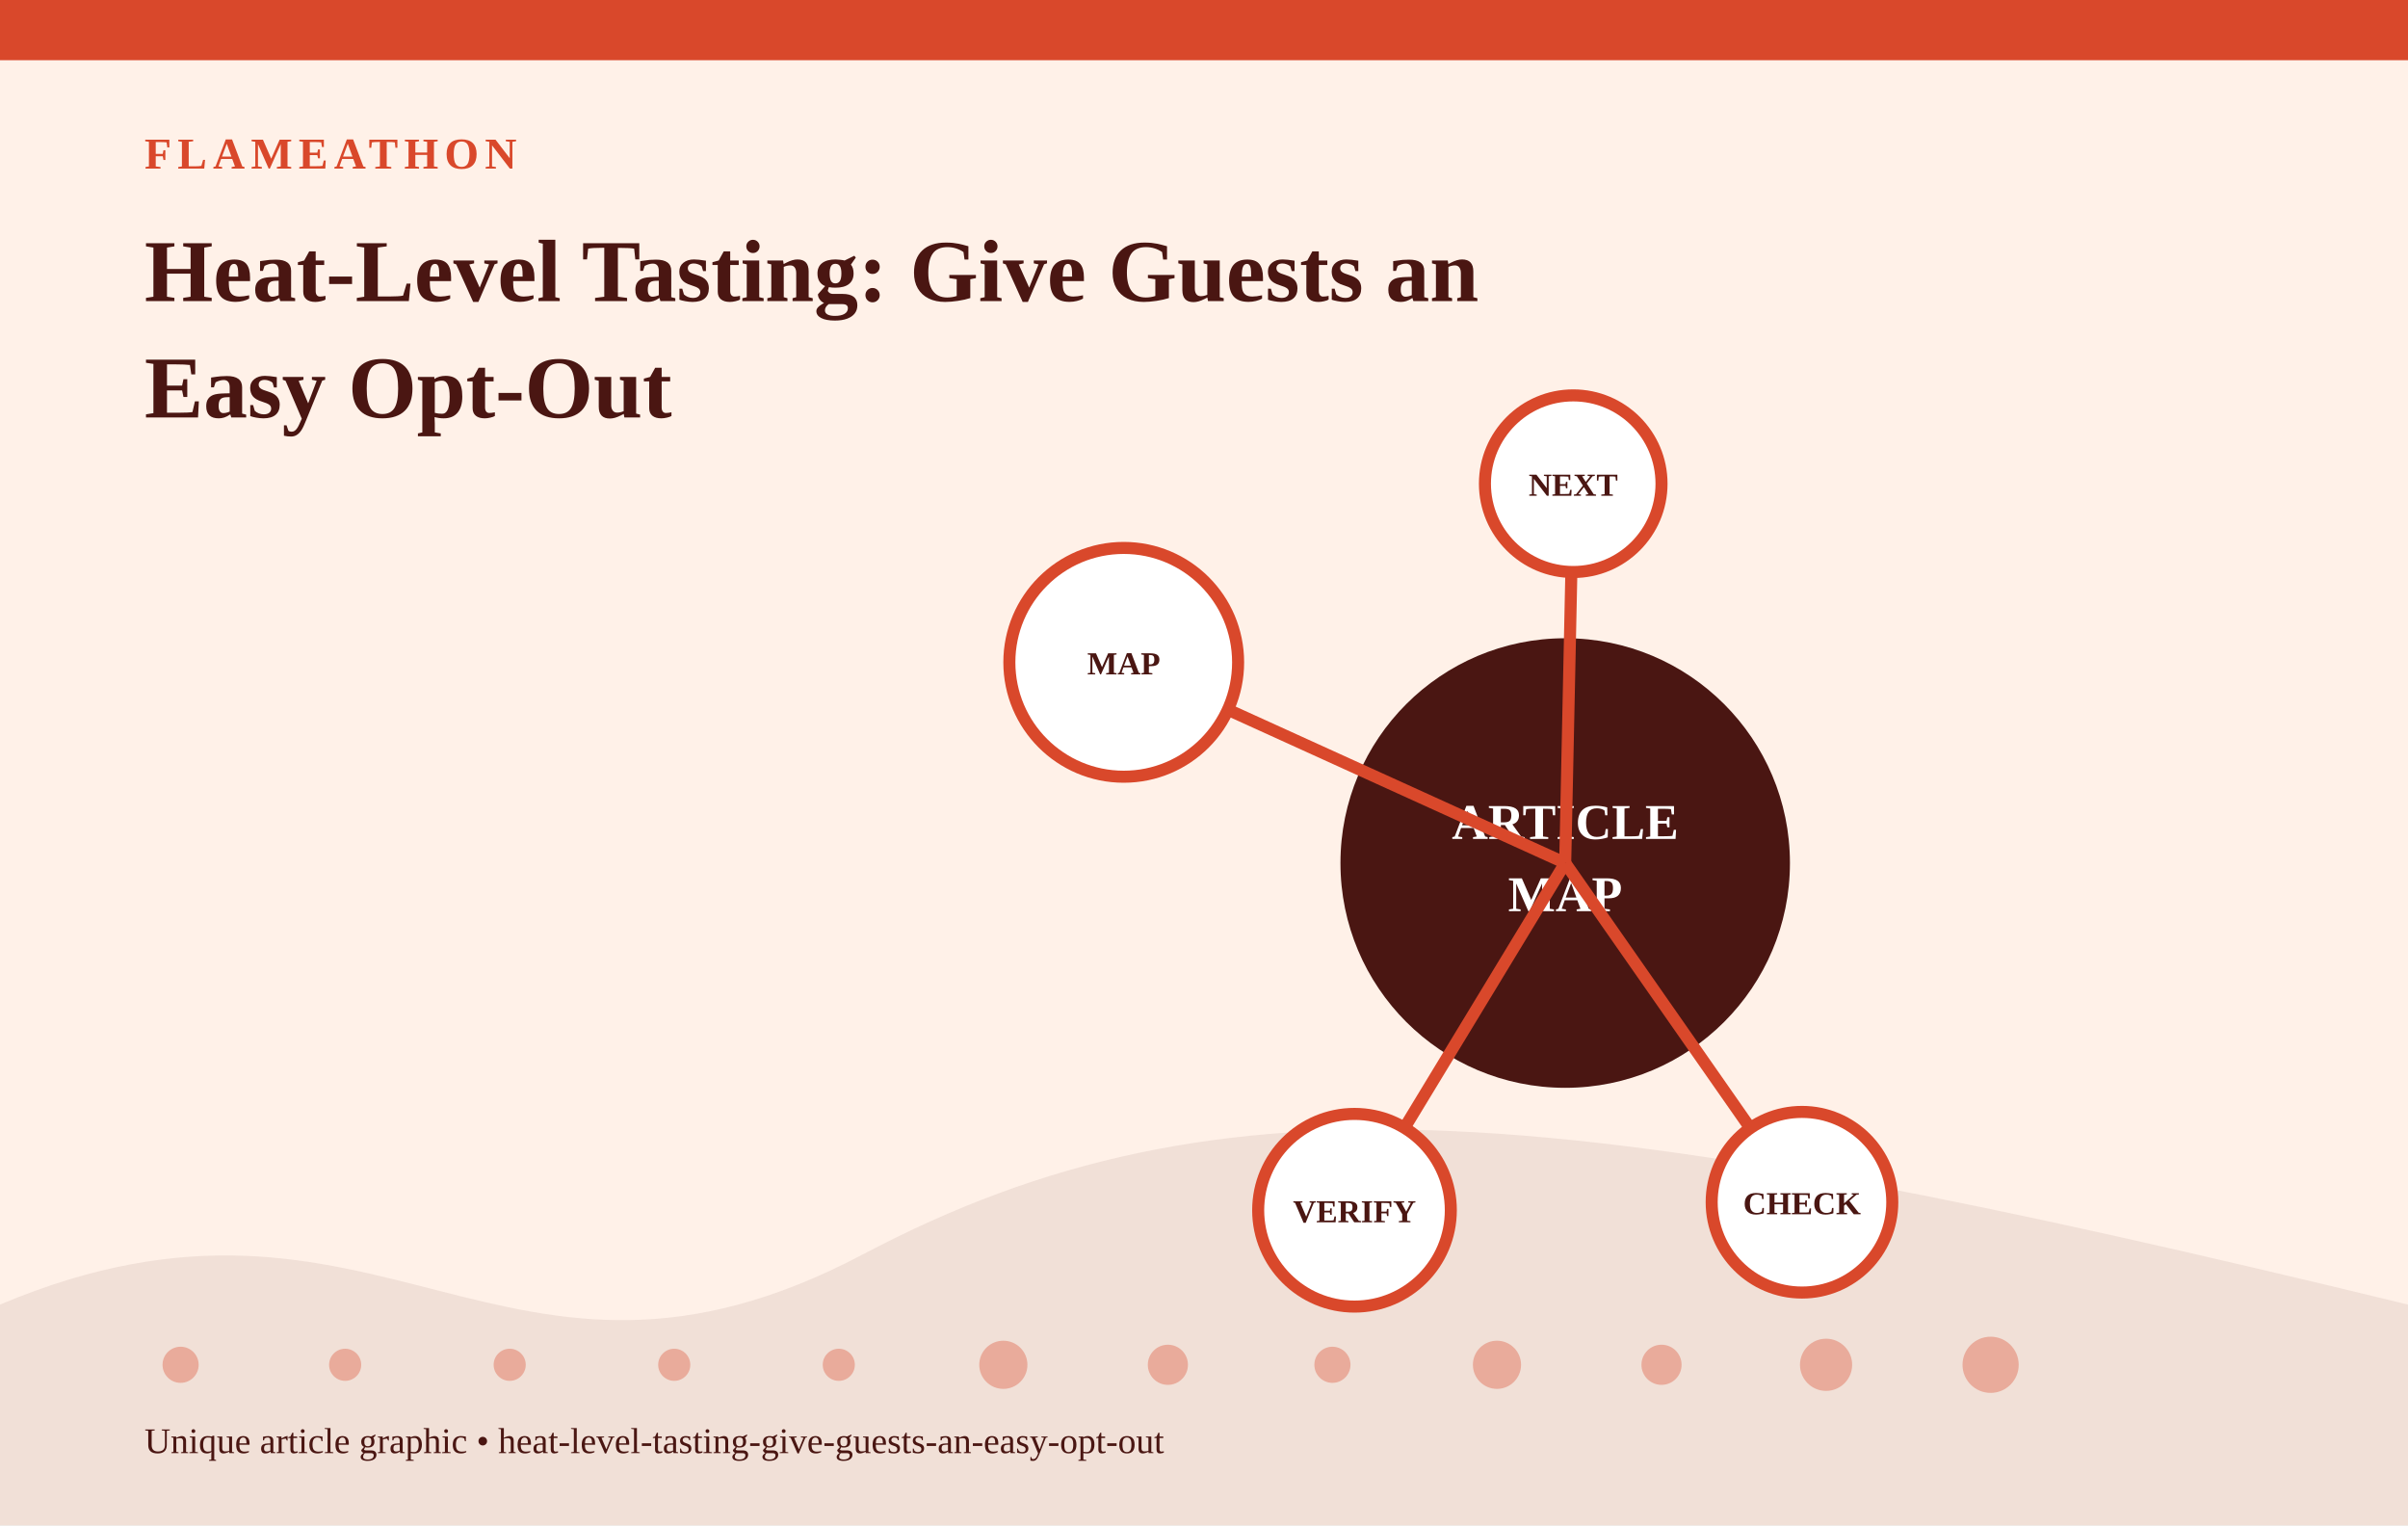
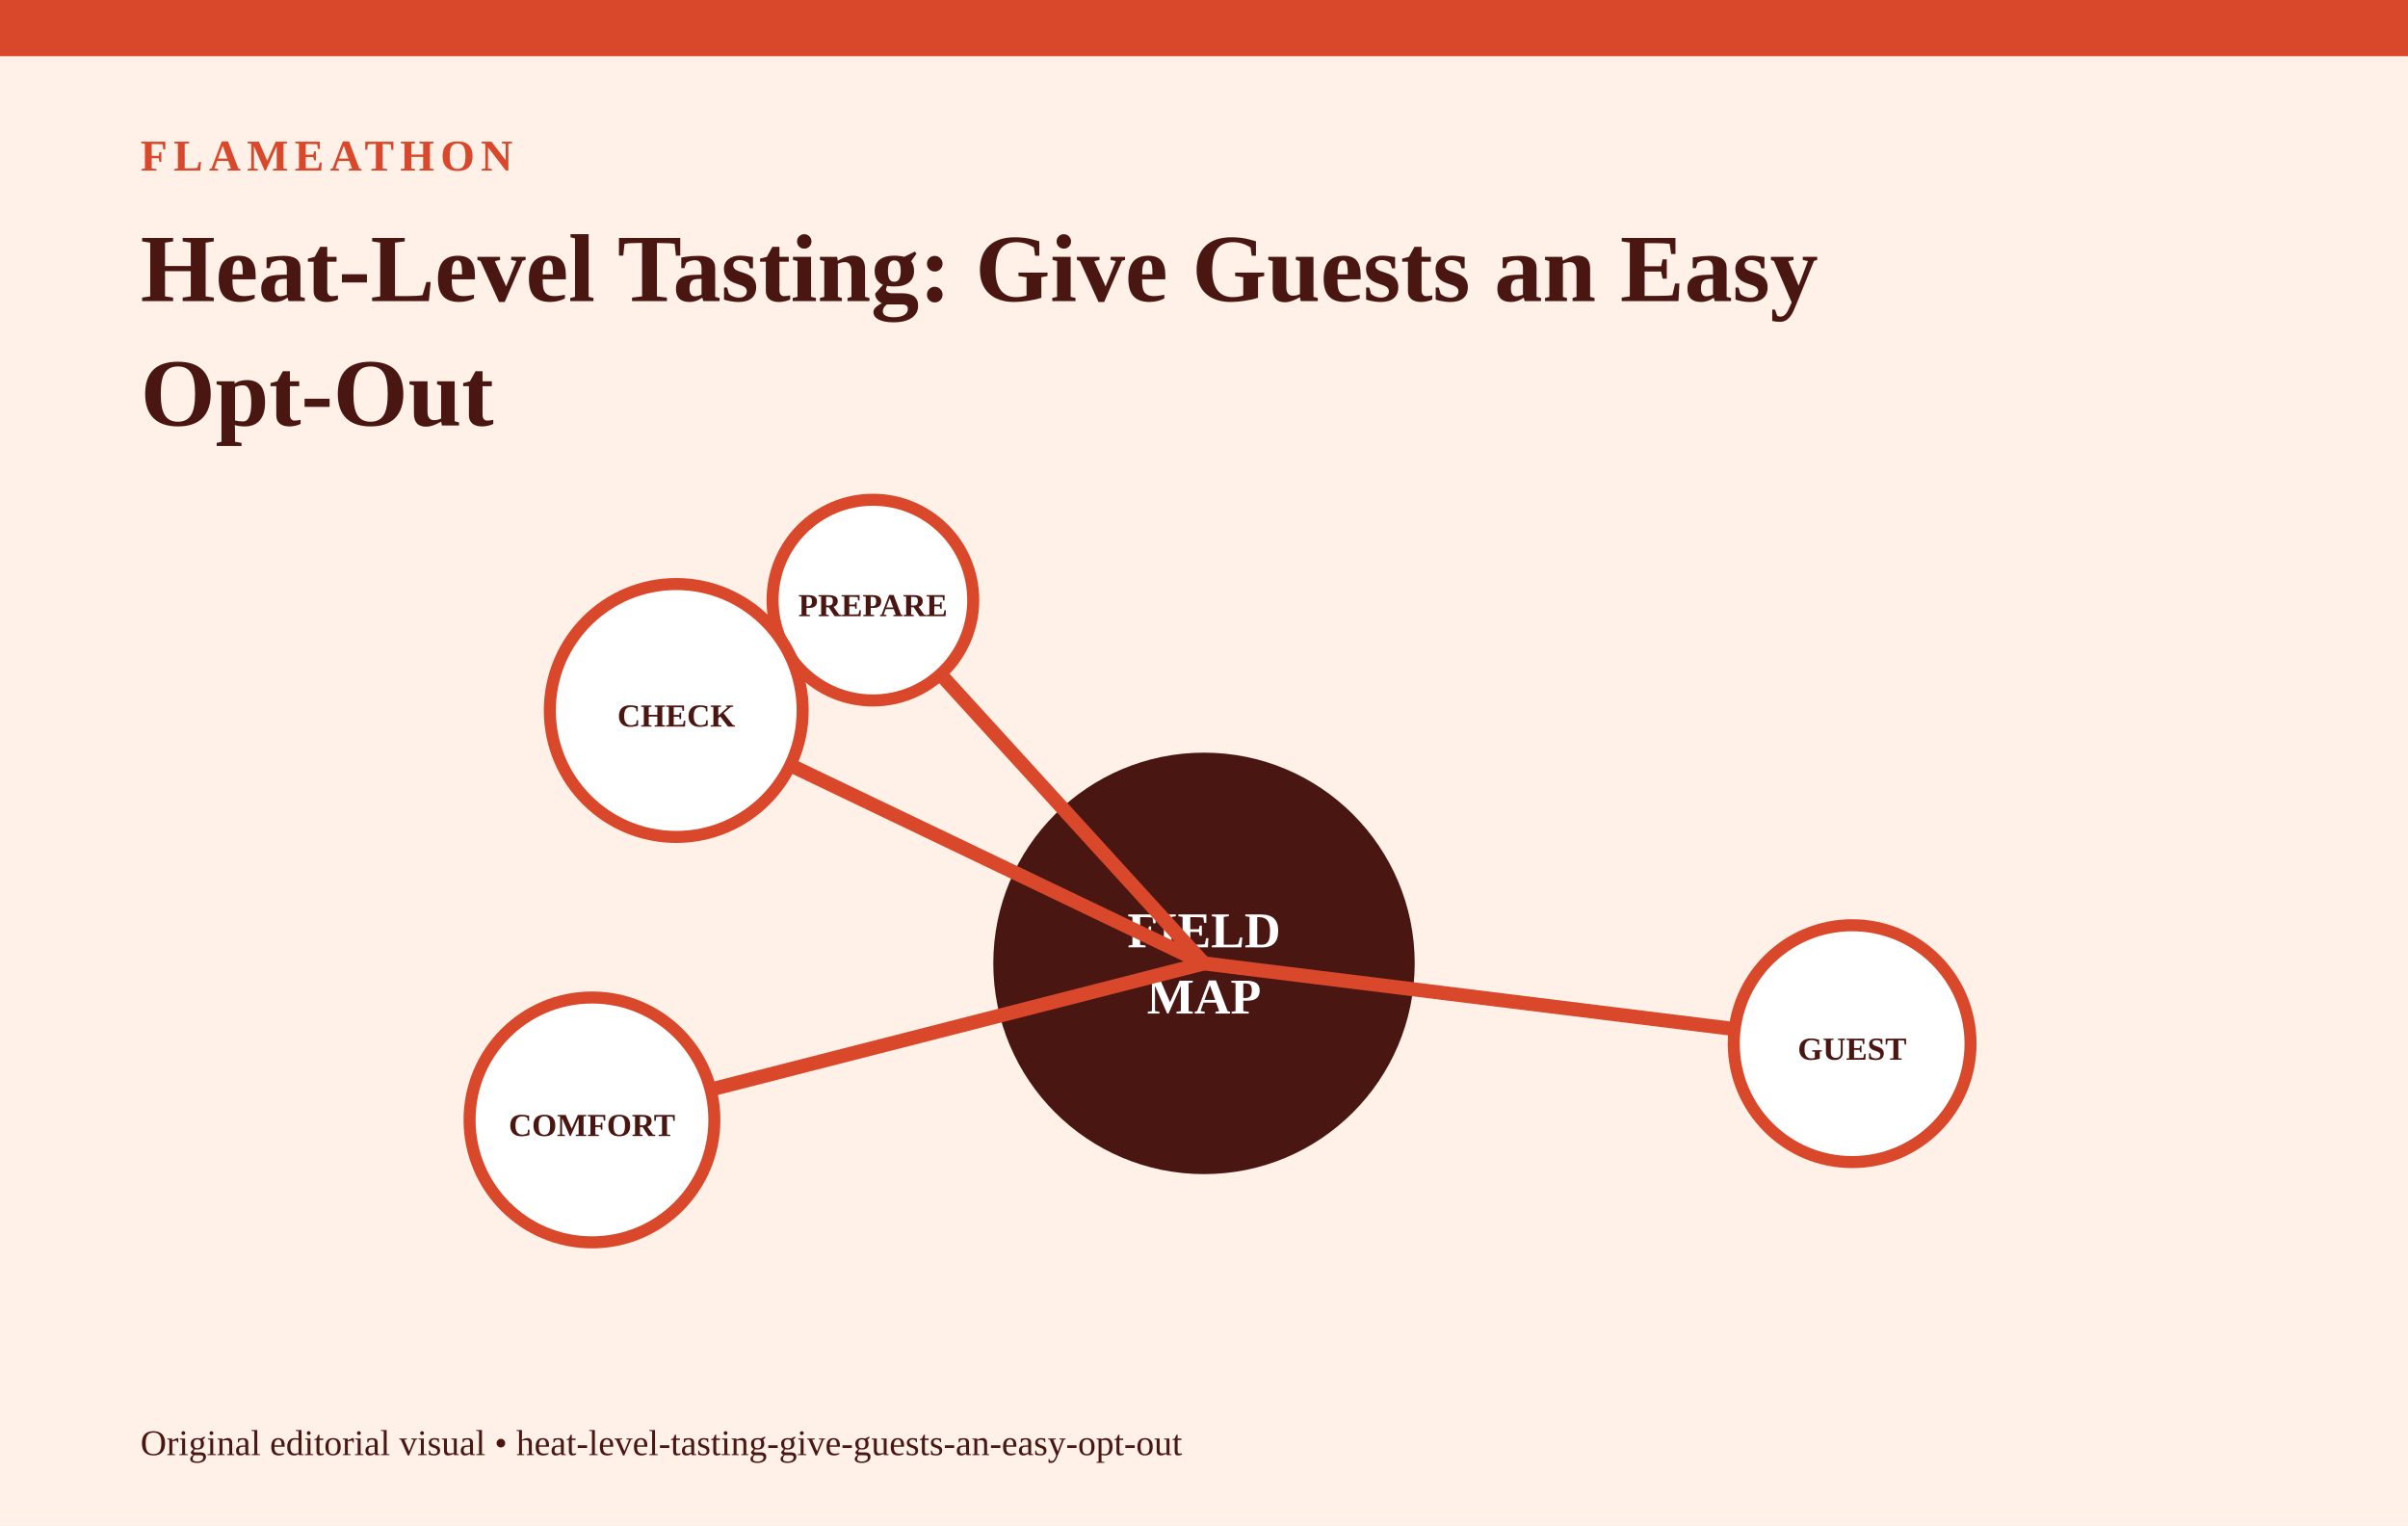
- <svg xmlns="http://www.w3.org/2000/svg" width="1200" height="760" viewBox="0 0 1200 760" role="img" aria-labelledby="title desc">
-   <rect width="1200" height="760" fill="#fff1e8" />
-   <rect width="1200" height="30" fill="#d9482b" />
-   <path d="M0 650 C190 570 250 720 430 625 S780 548 1200 650 L1200 760 L0 760 Z" fill="#4a1612" opacity="0.08" />
-   <text x="72" y="84" fill="#d9482b" font-size="22" font-weight="800" letter-spacing="3">FLAMEATHON</text>
-   <text x="72" y="150" fill="#4a1612" font-size="44" font-weight="800">Heat-Level Tasting: Give Guests an</text>
-   <text x="72" y="208" fill="#4a1612" font-size="44" font-weight="800">Easy Opt-Out</text>
-   <circle cx="780" cy="430" r="112" fill="#4a1612" />
-   <text x="780" y="418" text-anchor="middle" fill="white" font-size="25" font-weight="800">ARTICLE</text>
-   <text x="780" y="454" text-anchor="middle" fill="white" font-size="25" font-weight="800">MAP</text>
-   <line x1="780" y1="430" x2="898" y2="599" stroke="#d9482b" stroke-width="6" />
-   <circle cx="898" cy="599" r="45" fill="white" stroke="#d9482b" stroke-width="6" />
-   <text x="898" y="605" text-anchor="middle" fill="#4a1612" font-size="16" font-weight="800">CHECK</text>
-   <line x1="780" y1="430" x2="675" y2="603" stroke="#d9482b" stroke-width="6" />
-   <circle cx="675" cy="603" r="48" fill="white" stroke="#d9482b" stroke-width="6" />
-   <text x="675" y="609" text-anchor="middle" fill="#4a1612" font-size="16" font-weight="800">VERIFY</text>
-   <line x1="780" y1="430" x2="560" y2="330" stroke="#d9482b" stroke-width="6" />
-   <circle cx="560" cy="330" r="57" fill="white" stroke="#d9482b" stroke-width="6" />
-   <text x="560" y="336" text-anchor="middle" fill="#4a1612" font-size="16" font-weight="800">MAP</text>
-   <line x1="780" y1="430" x2="784" y2="241" stroke="#d9482b" stroke-width="6" />
-   <circle cx="784" cy="241" r="44" fill="white" stroke="#d9482b" stroke-width="6" />
-   <text x="784" y="247" text-anchor="middle" fill="#4a1612" font-size="16" font-weight="800">NEXT</text>
-   <circle cx="90" cy="680" r="9" fill="#d9482b" opacity="0.35" />
-   <circle cx="172" cy="680" r="8" fill="#d9482b" opacity="0.35" />
-   <circle cx="254" cy="680" r="8" fill="#d9482b" opacity="0.35" />
-   <circle cx="336" cy="680" r="8" fill="#d9482b" opacity="0.35" />
-   <circle cx="418" cy="680" r="8" fill="#d9482b" opacity="0.35" />
-   <circle cx="500" cy="680" r="12" fill="#d9482b" opacity="0.35" />
-   <circle cx="582" cy="680" r="10" fill="#d9482b" opacity="0.35" />
-   <circle cx="664" cy="680" r="9" fill="#d9482b" opacity="0.35" />
-   <circle cx="746" cy="680" r="12" fill="#d9482b" opacity="0.35" />
-   <circle cx="828" cy="680" r="10" fill="#d9482b" opacity="0.35" />
-   <circle cx="910" cy="680" r="13" fill="#d9482b" opacity="0.35" />
-   <circle cx="992" cy="680" r="14" fill="#d9482b" opacity="0.35" />
-   <text x="72" y="724" fill="#4a1612" font-size="18">Unique article graphic • heat-level-tasting-give-guests-an-easy-opt-out</text>
+ <svg xmlns="http://www.w3.org/2000/svg" width="1200" height="760" viewBox="0 0 1200 760" role="img" aria-labelledby="t d">
+   <rect width="1200" height="760" fill="#FFF1E8" />
+   <rect width="1200" height="28" fill="#D9482B" />
+   <text x="70" y="85" fill="#D9482B" font-size="22" font-weight="700" letter-spacing="3">FLAMEATHON</text>
+   <text x="70" y="150" fill="#4A1612" font-size="48" font-weight="700">Heat-Level Tasting: Give Guests an Easy</text>
+   <text x="70" y="212" fill="#4A1612" font-size="48" font-weight="700">Opt-Out</text>
+   <circle cx="600" cy="480" r="105" fill="#4A1612" />
+   <text x="600" y="472" text-anchor="middle" fill="white" font-size="25" font-weight="700">FIELD</text>
+   <text x="600" y="505" text-anchor="middle" fill="white" font-size="25" font-weight="700">MAP</text>
+   <g>
+     <line x1="600" y1="480" x2="923" y2="520" stroke="#D9482B" stroke-width="7" />
+     <circle cx="923" cy="520" r="59" fill="white" stroke="#D9482B" stroke-width="6" />
+     <text x="923" y="528" text-anchor="middle" fill="#4A1612" font-size="16" font-weight="700">GUEST</text>
+   </g>
+   <g>
+     <line x1="600" y1="480" x2="295" y2="558" stroke="#D9482B" stroke-width="7" />
+     <circle cx="295" cy="558" r="61" fill="white" stroke="#D9482B" stroke-width="6" />
+     <text x="295" y="566" text-anchor="middle" fill="#4A1612" font-size="16" font-weight="700">COMFORT</text>
+   </g>
+   <g>
+     <line x1="600" y1="480" x2="435" y2="299" stroke="#D9482B" stroke-width="7" />
+     <circle cx="435" cy="299" r="50" fill="white" stroke="#D9482B" stroke-width="6" />
+     <text x="435" y="307" text-anchor="middle" fill="#4A1612" font-size="16" font-weight="700">PREPARE</text>
+   </g>
+   <g>
+     <line x1="600" y1="480" x2="337" y2="354" stroke="#D9482B" stroke-width="7" />
+     <circle cx="337" cy="354" r="63" fill="white" stroke="#D9482B" stroke-width="6" />
+     <text x="337" y="362" text-anchor="middle" fill="#4A1612" font-size="16" font-weight="700">CHECK</text>
+   </g>
+   <text x="70" y="725" fill="#4A1612" font-size="18">Original editorial visual • heat-level-tasting-give-guests-an-easy-opt-out</text>
</svg>
